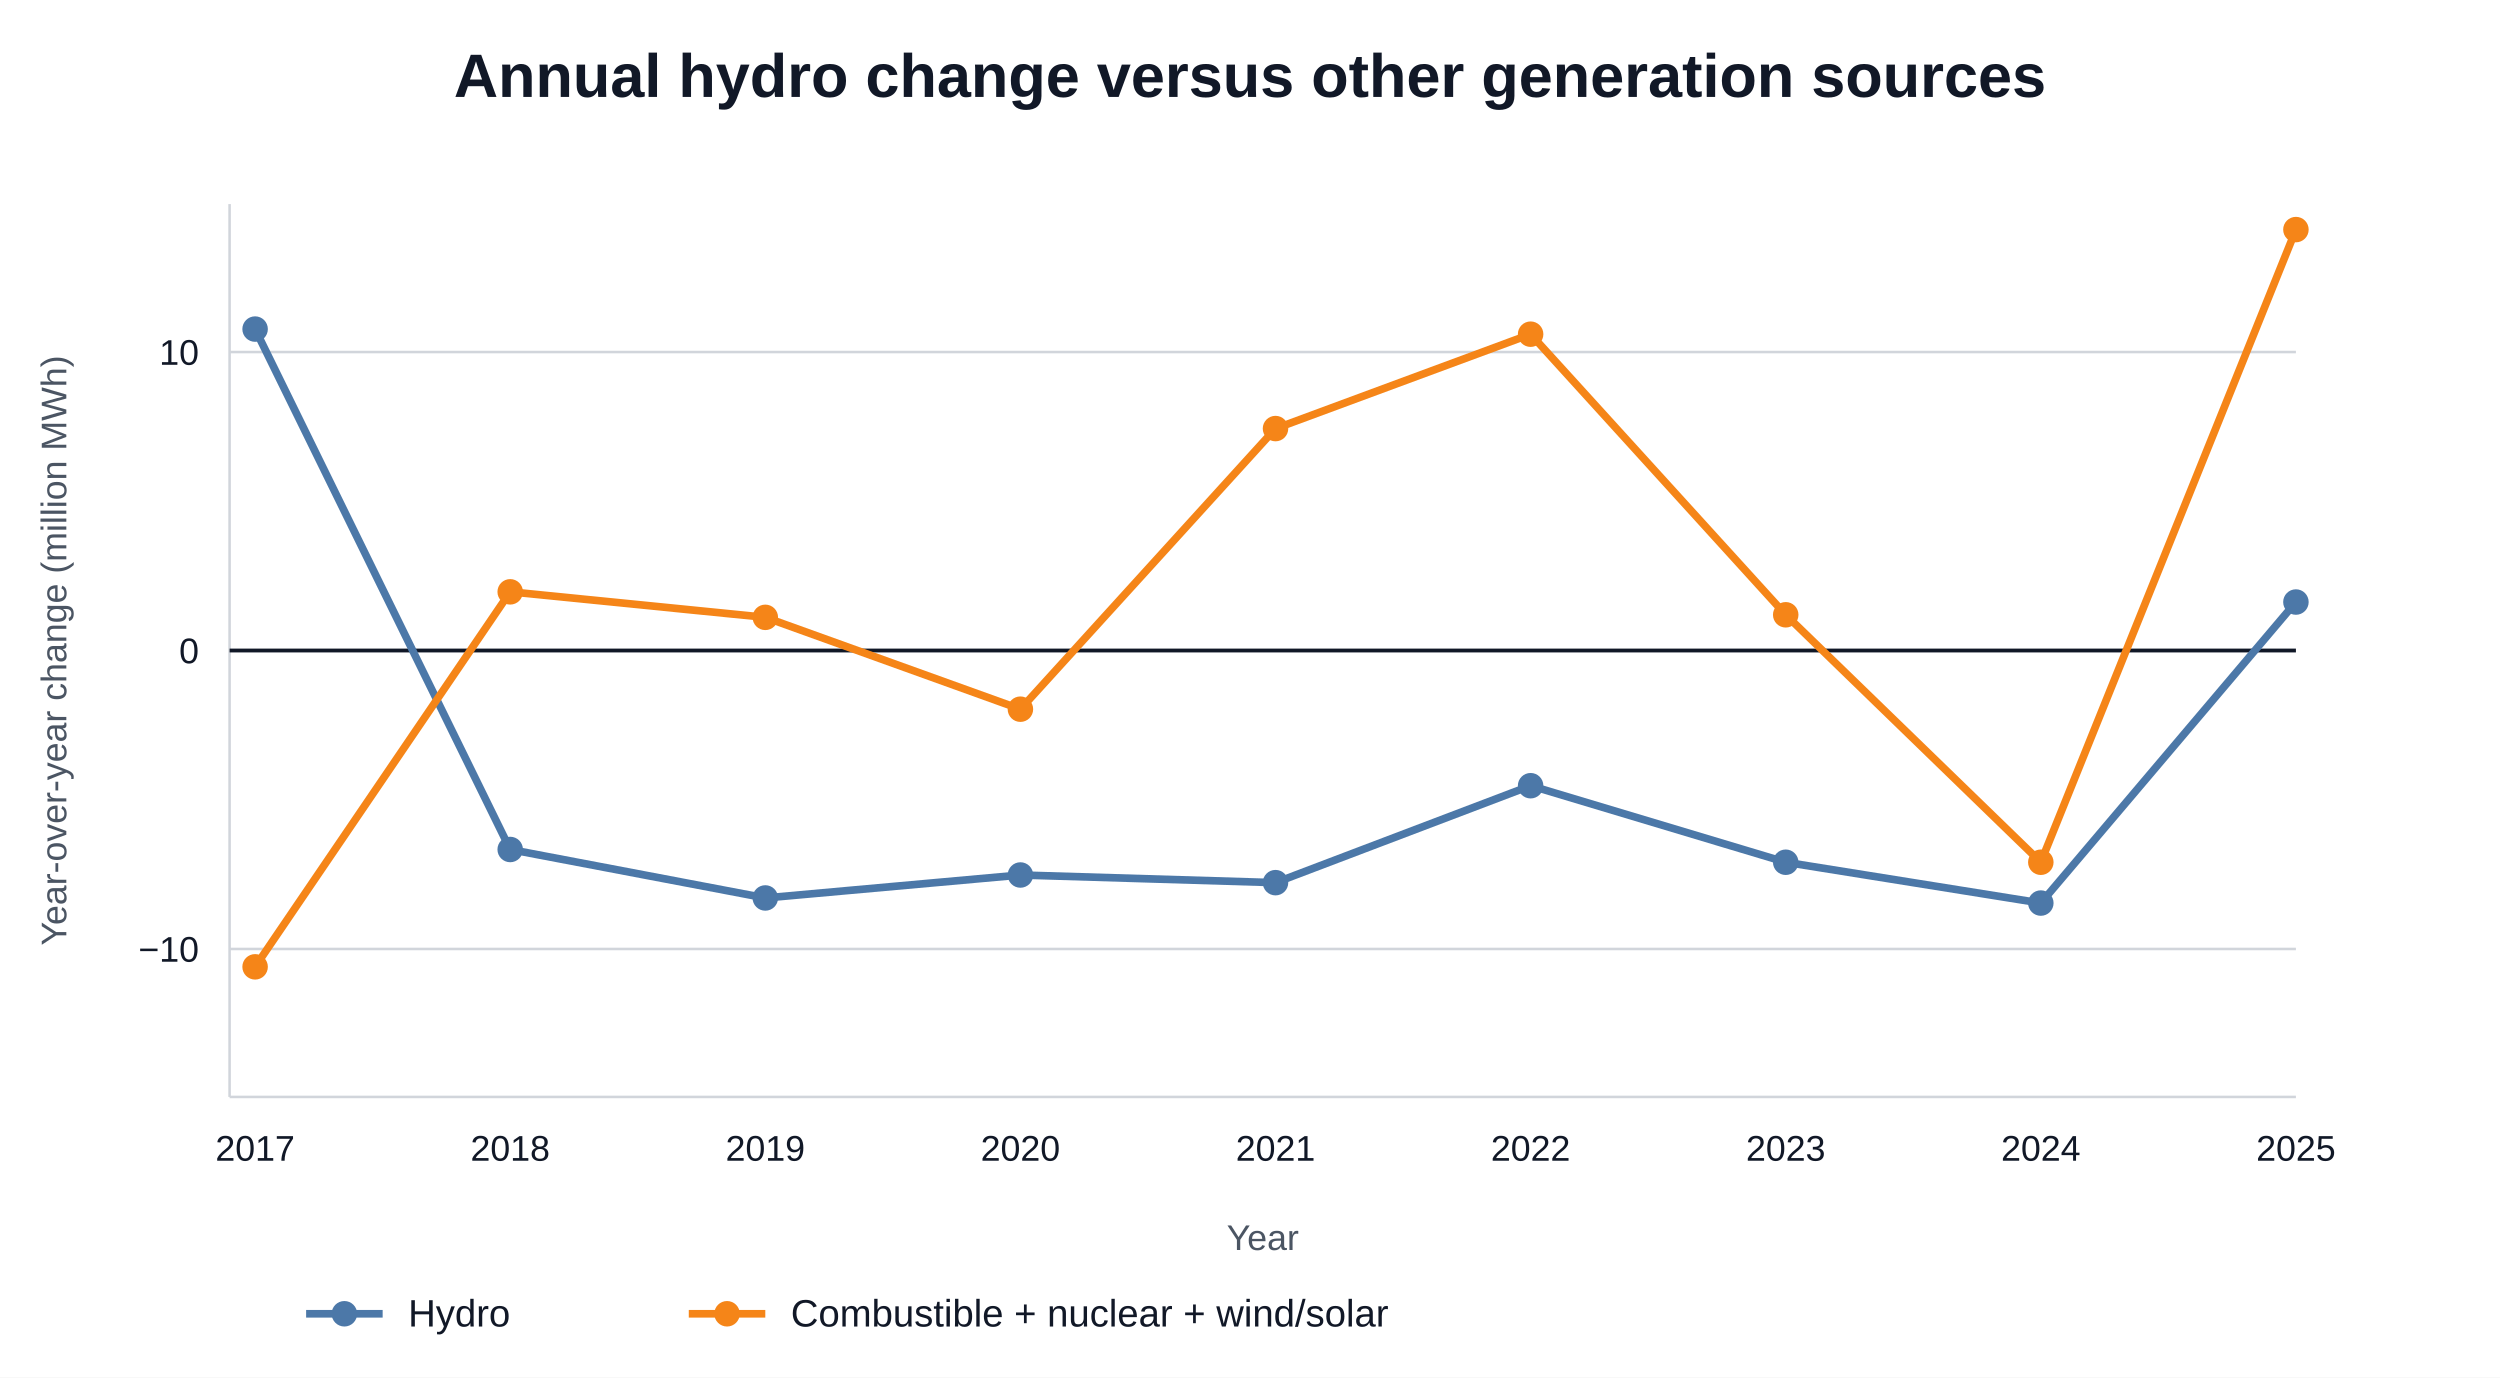
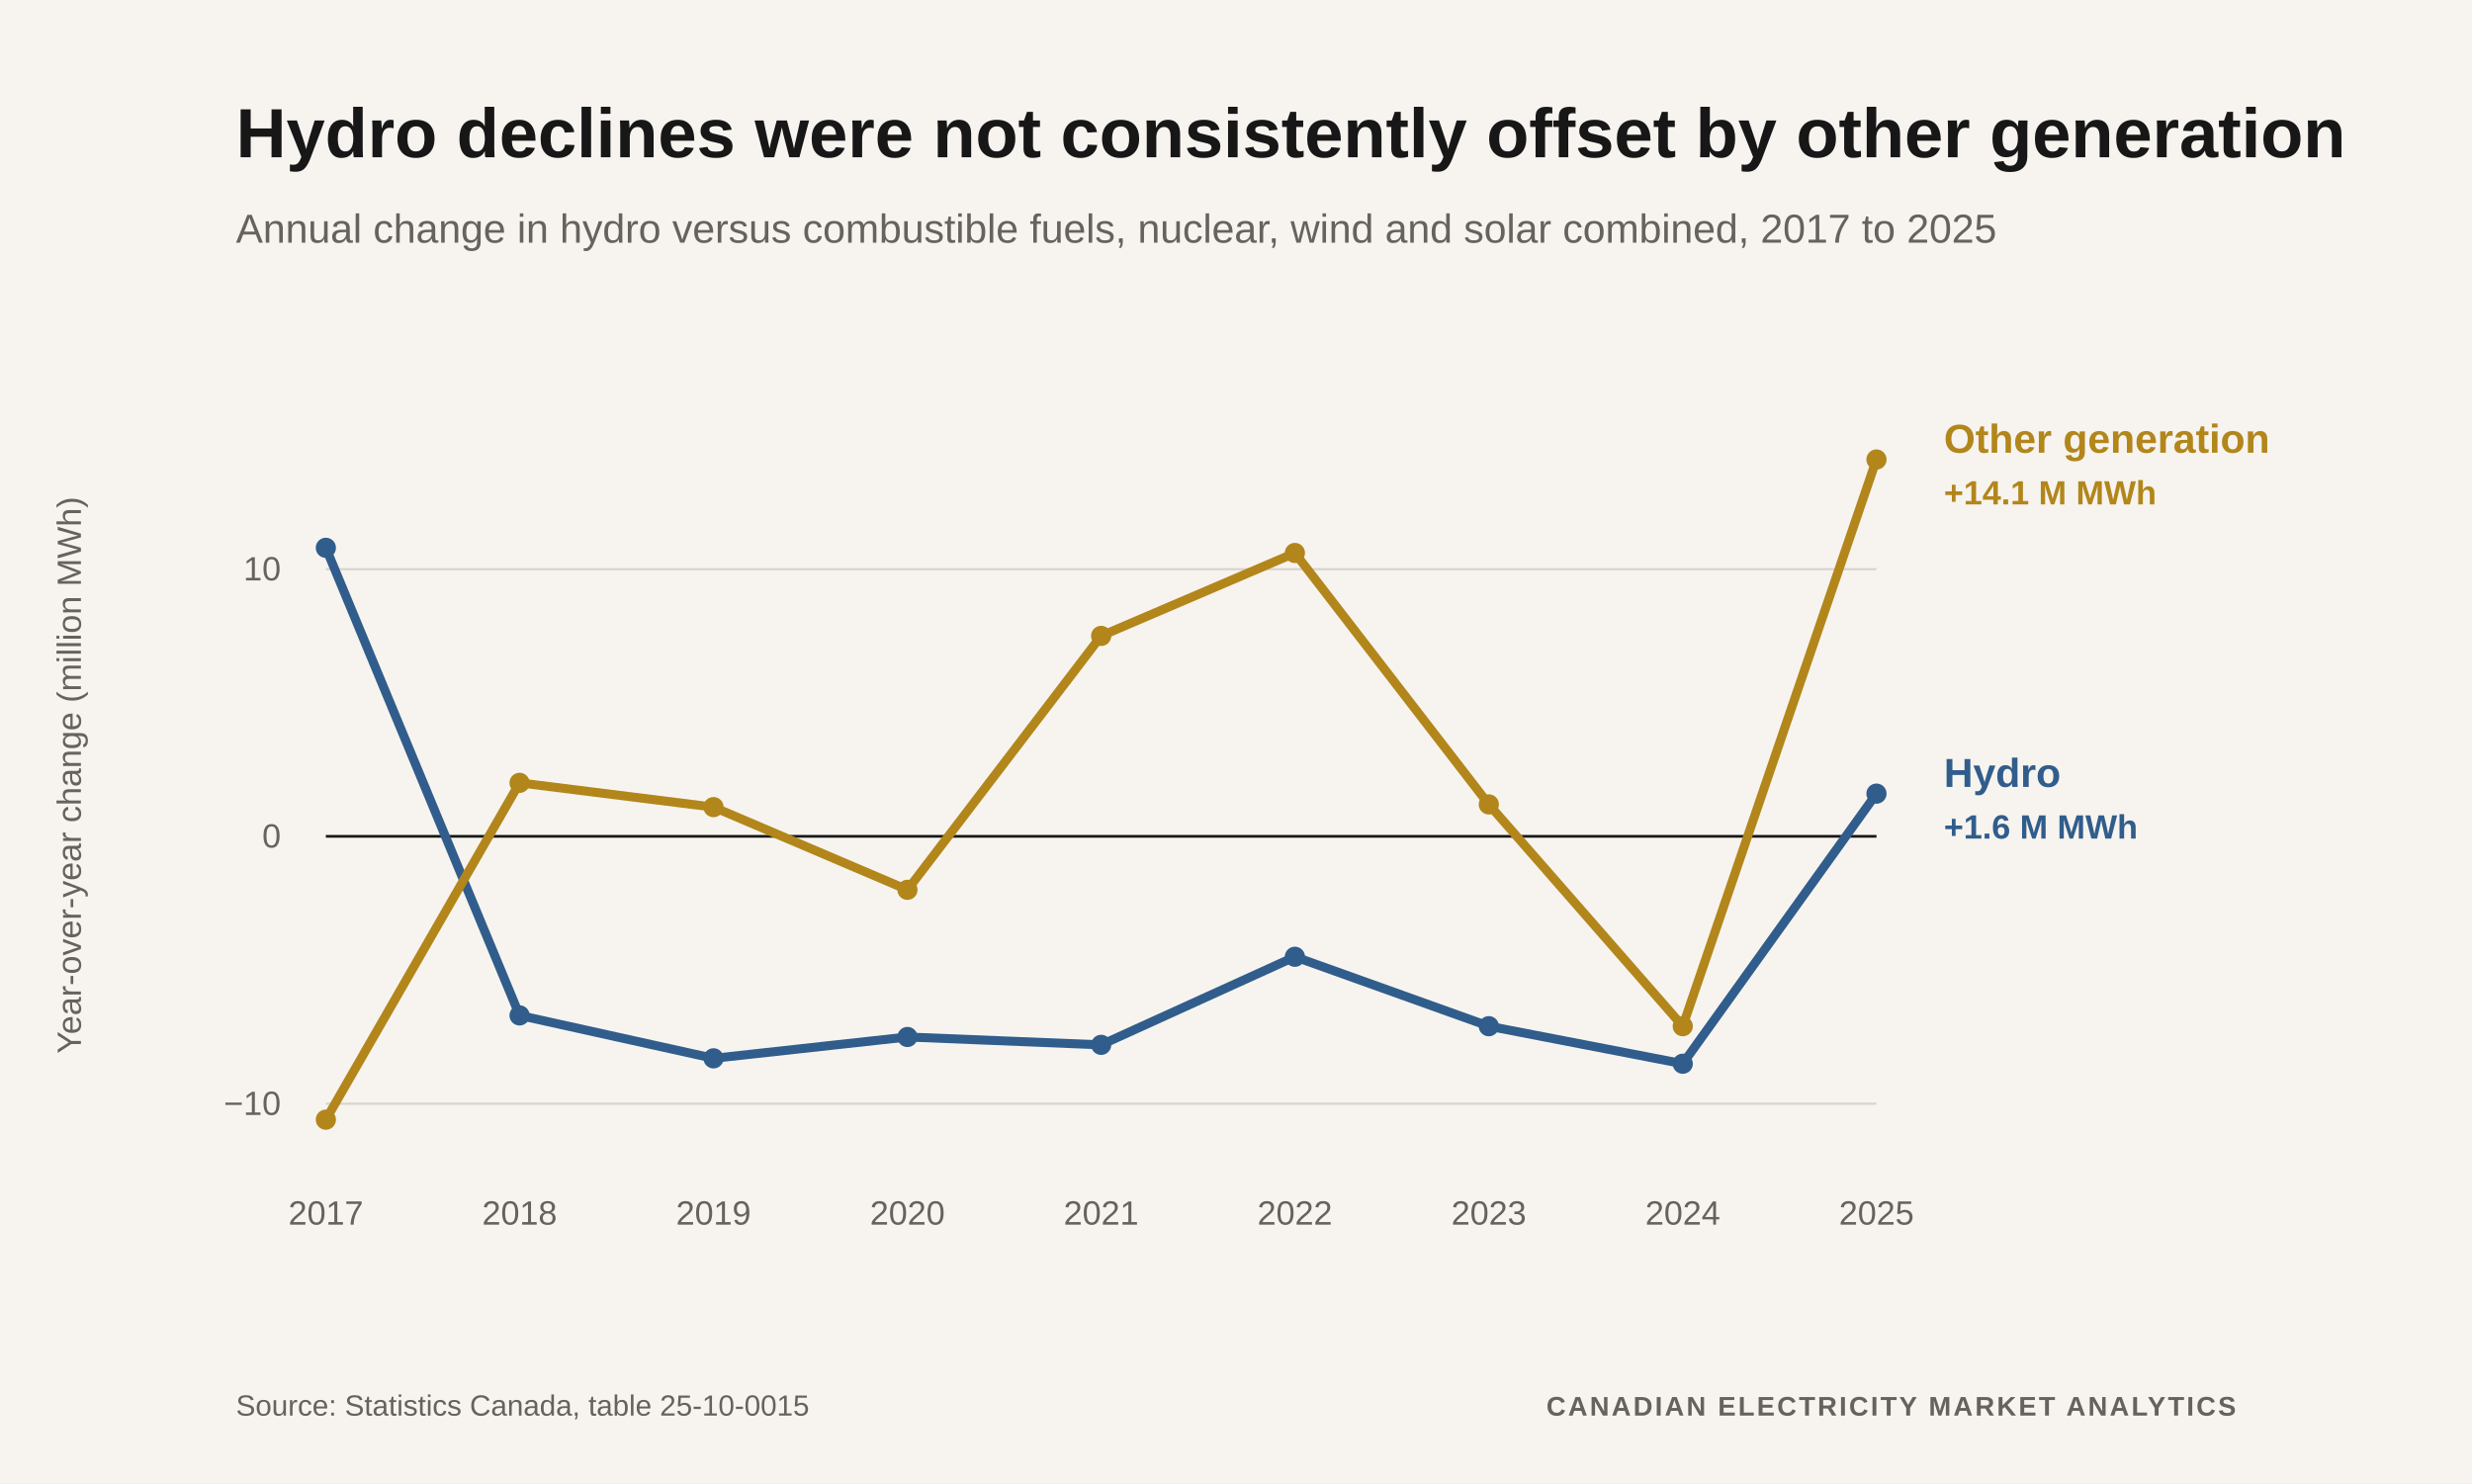
- <svg xmlns="http://www.w3.org/2000/svg" width="980" height="540" viewBox="0 0 980 540">
-   <rect width="980" height="540" fill="white" />
+ <svg xmlns="http://www.w3.org/2000/svg" width="1100" height="660" viewBox="0 0 1100 660">
+   <rect width="1100" height="660" fill="#F7F4EF" />
  <style>
-     text { font-family: Arial, Helvetica, sans-serif; fill: #111827; }
-     .title { font-size: 24px; font-weight: 700; }
-     .tick { font-size: 14px; fill: #4b5563; }
-     .legend { font-size: 15px; }
-     .grid { stroke: #d1d5db; stroke-width: 1; }
-     .zero { stroke: #111827; stroke-width: 1.5; }
-     .hydro { fill: none; stroke: #4c78a8; stroke-width: 3; }
-     .other { fill: none; stroke: #f58518; stroke-width: 3; }
-     .hydro-dot { fill: #4c78a8; }
-     .other-dot { fill: #f58518; }
-   </style>
-   <text x="490" y="38" text-anchor="middle" class="title">Annual hydro change versus other generation sources</text>
-   <line x1="90" y1="80" x2="90" y2="430" class="grid" />
-   <line x1="90" y1="430" x2="900" y2="430" class="grid" />
-   <line x1="90" y1="255" x2="900" y2="255" class="zero" />
-   <line x1="90" y1="138" x2="900" y2="138" class="grid" />
-   <line x1="90" y1="372" x2="900" y2="372" class="grid" />
-   <g class="tick" text-anchor="end">
-     <text x="78" y="143">10</text>
-     <text x="78" y="260">0</text>
-     <text x="78" y="377">−10</text>
-   </g>
-   <text x="26" y="255" transform="rotate(-90 26 255)" text-anchor="middle" class="tick">Year-over-year change (million MWh)</text>
-   <g class="tick" text-anchor="middle">
-     <text x="100" y="455">2017</text>
-     <text x="200" y="455">2018</text>
-     <text x="300" y="455">2019</text>
-     <text x="400" y="455">2020</text>
-     <text x="500" y="455">2021</text>
-     <text x="600" y="455">2022</text>
-     <text x="700" y="455">2023</text>
-     <text x="800" y="455">2024</text>
-     <text x="900" y="455">2025</text>
-   </g>
-   <text x="495" y="490" text-anchor="middle" class="tick">Year</text>
-   <polyline points="100,129 200,333 300,352 400,343 500,346 600,308 700,338 800,354 900,236" class="hydro" />
-   <polyline points="100,379 200,232 300,242 400,278 500,168 600,131 700,241 800,338 900,90" class="other" />
-   <g>
-     <circle cx="100" cy="129" r="5" class="hydro-dot" />
-     <circle cx="200" cy="333" r="5" class="hydro-dot" />
-     <circle cx="300" cy="352" r="5" class="hydro-dot" />
-     <circle cx="400" cy="343" r="5" class="hydro-dot" />
-     <circle cx="500" cy="346" r="5" class="hydro-dot" />
-     <circle cx="600" cy="308" r="5" class="hydro-dot" />
-     <circle cx="700" cy="338" r="5" class="hydro-dot" />
-     <circle cx="800" cy="354" r="5" class="hydro-dot" />
-     <circle cx="900" cy="236" r="5" class="hydro-dot" />
-     <circle cx="100" cy="379" r="5" class="other-dot" />
-     <circle cx="200" cy="232" r="5" class="other-dot" />
-     <circle cx="300" cy="242" r="5" class="other-dot" />
-     <circle cx="400" cy="278" r="5" class="other-dot" />
-     <circle cx="500" cy="168" r="5" class="other-dot" />
-     <circle cx="600" cy="131" r="5" class="other-dot" />
-     <circle cx="700" cy="241" r="5" class="other-dot" />
-     <circle cx="800" cy="338" r="5" class="other-dot" />
-     <circle cx="900" cy="90" r="5" class="other-dot" />
-   </g>
-   <line x1="120" y1="515" x2="150" y2="515" class="hydro" />
-   <circle cx="135" cy="515" r="5" class="hydro-dot" />
-   <text x="160" y="520" class="legend">Hydro</text>
-   <line x1="270" y1="515" x2="300" y2="515" class="other" />
-   <circle cx="285" cy="515" r="5" class="other-dot" />
-   <text x="310" y="520" class="legend">Combustible + nuclear + wind/solar</text>
+ text{font-family:Arial,Helvetica,sans-serif;fill:#171717}.title{font-size:31px;font-weight:700}.sub{font-size:18px;fill:#66625D}.tick{font-size:15px;fill:#66625D}.label{font-size:18px;font-weight:700}.small{font-size:15px;font-weight:700}.foot{font-size:13px;fill:#66625D}.brand{font-size:12px;fill:#66625D;font-weight:700;letter-spacing:1px}.grid{stroke:#D9D4CC;stroke-width:1}.zero{stroke:#171717;stroke-width:1.2}
+ </style>
+   <text x="105" y="70" class="title">Hydro declines were not consistently offset by other generation</text>
+   <text x="105" y="108" class="sub">Annual change in hydro versus combustible fuels, nuclear, wind and solar combined, 2017 to 2025</text>
+   <line x1="145" y1="491.2" x2="835" y2="491.2" class="grid" />
+   <line x1="145" y1="372.2" x2="835" y2="372.2" class="grid" />
+   <line x1="145" y1="253.3" x2="835" y2="253.3" class="grid" />
+   <line x1="145" y1="372.2" x2="835" y2="372.2" class="zero" />
+   <text x="125" y="496.2" class="tick" text-anchor="end">−10</text>
+   <text x="125" y="377.2" class="tick" text-anchor="end">0</text>
+   <text x="125" y="258.3" class="tick" text-anchor="end">10</text>
+   <text x="145.0" y="545" class="tick" text-anchor="middle">2017</text>
+   <text x="231.2" y="545" class="tick" text-anchor="middle">2018</text>
+   <text x="317.5" y="545" class="tick" text-anchor="middle">2019</text>
+   <text x="403.8" y="545" class="tick" text-anchor="middle">2020</text>
+   <text x="490.0" y="545" class="tick" text-anchor="middle">2021</text>
+   <text x="576.2" y="545" class="tick" text-anchor="middle">2022</text>
+   <text x="662.5" y="545" class="tick" text-anchor="middle">2023</text>
+   <text x="748.8" y="545" class="tick" text-anchor="middle">2024</text>
+   <text x="835.0" y="545" class="tick" text-anchor="middle">2025</text>
+   <text x="36" y="345" class="tick" text-anchor="middle" transform="rotate(-90 36 345)">Year-over-year change (million MWh)</text>
+   <polyline points="145.0,243.8 231.2,451.9 317.5,471.0 403.8,461.5 490.0,465.0 576.2,425.8 662.5,456.7 748.8,473.4 835.0,353.2" fill="none" stroke="#315D8C" stroke-width="4" stroke-linejoin="round" stroke-linecap="round" />
+   <polyline points="145.0,498.3 231.2,348.4 317.5,359.2 403.8,396.0 490.0,283.0 576.2,246.1 662.5,358.0 748.8,456.7 835.0,204.5" fill="none" stroke="#B2861B" stroke-width="4" stroke-linejoin="round" stroke-linecap="round" />
+   <circle cx="145.0" cy="243.8" r="4.5" fill="#315D8C" />
+   <circle cx="231.2" cy="451.9" r="4.5" fill="#315D8C" />
+   <circle cx="317.5" cy="471.0" r="4.5" fill="#315D8C" />
+   <circle cx="403.8" cy="461.5" r="4.5" fill="#315D8C" />
+   <circle cx="490.0" cy="465.0" r="4.5" fill="#315D8C" />
+   <circle cx="576.2" cy="425.8" r="4.5" fill="#315D8C" />
+   <circle cx="662.5" cy="456.7" r="4.5" fill="#315D8C" />
+   <circle cx="748.8" cy="473.4" r="4.5" fill="#315D8C" />
+   <circle cx="835.0" cy="353.2" r="4.5" fill="#315D8C" />
+   <circle cx="145.0" cy="498.3" r="4.5" fill="#B2861B" />
+   <circle cx="231.2" cy="348.4" r="4.5" fill="#B2861B" />
+   <circle cx="317.5" cy="359.2" r="4.5" fill="#B2861B" />
+   <circle cx="403.8" cy="396.0" r="4.5" fill="#B2861B" />
+   <circle cx="490.0" cy="283.0" r="4.5" fill="#B2861B" />
+   <circle cx="576.2" cy="246.1" r="4.5" fill="#B2861B" />
+   <circle cx="662.5" cy="358.0" r="4.5" fill="#B2861B" />
+   <circle cx="748.8" cy="456.7" r="4.5" fill="#B2861B" />
+   <circle cx="835.0" cy="204.5" r="4.5" fill="#B2861B" />
+   <text x="865" y="350.2" class="label" style="fill:#315D8C">Hydro</text>
+   <text x="865" y="373.2" class="small" style="fill:#315D8C">+1.6 M MWh</text>
+   <text x="865" y="201.5" class="label" style="fill:#B2861B">Other generation</text>
+   <text x="865" y="224.5" class="small" style="fill:#B2861B">+14.1 M MWh</text>
+   <text x="105" y="630" class="foot">Source: Statistics Canada, table 25-10-0015</text>
+   <text x="995" y="630" class="brand" text-anchor="end">CANADIAN ELECTRICITY MARKET ANALYTICS</text>
</svg>
